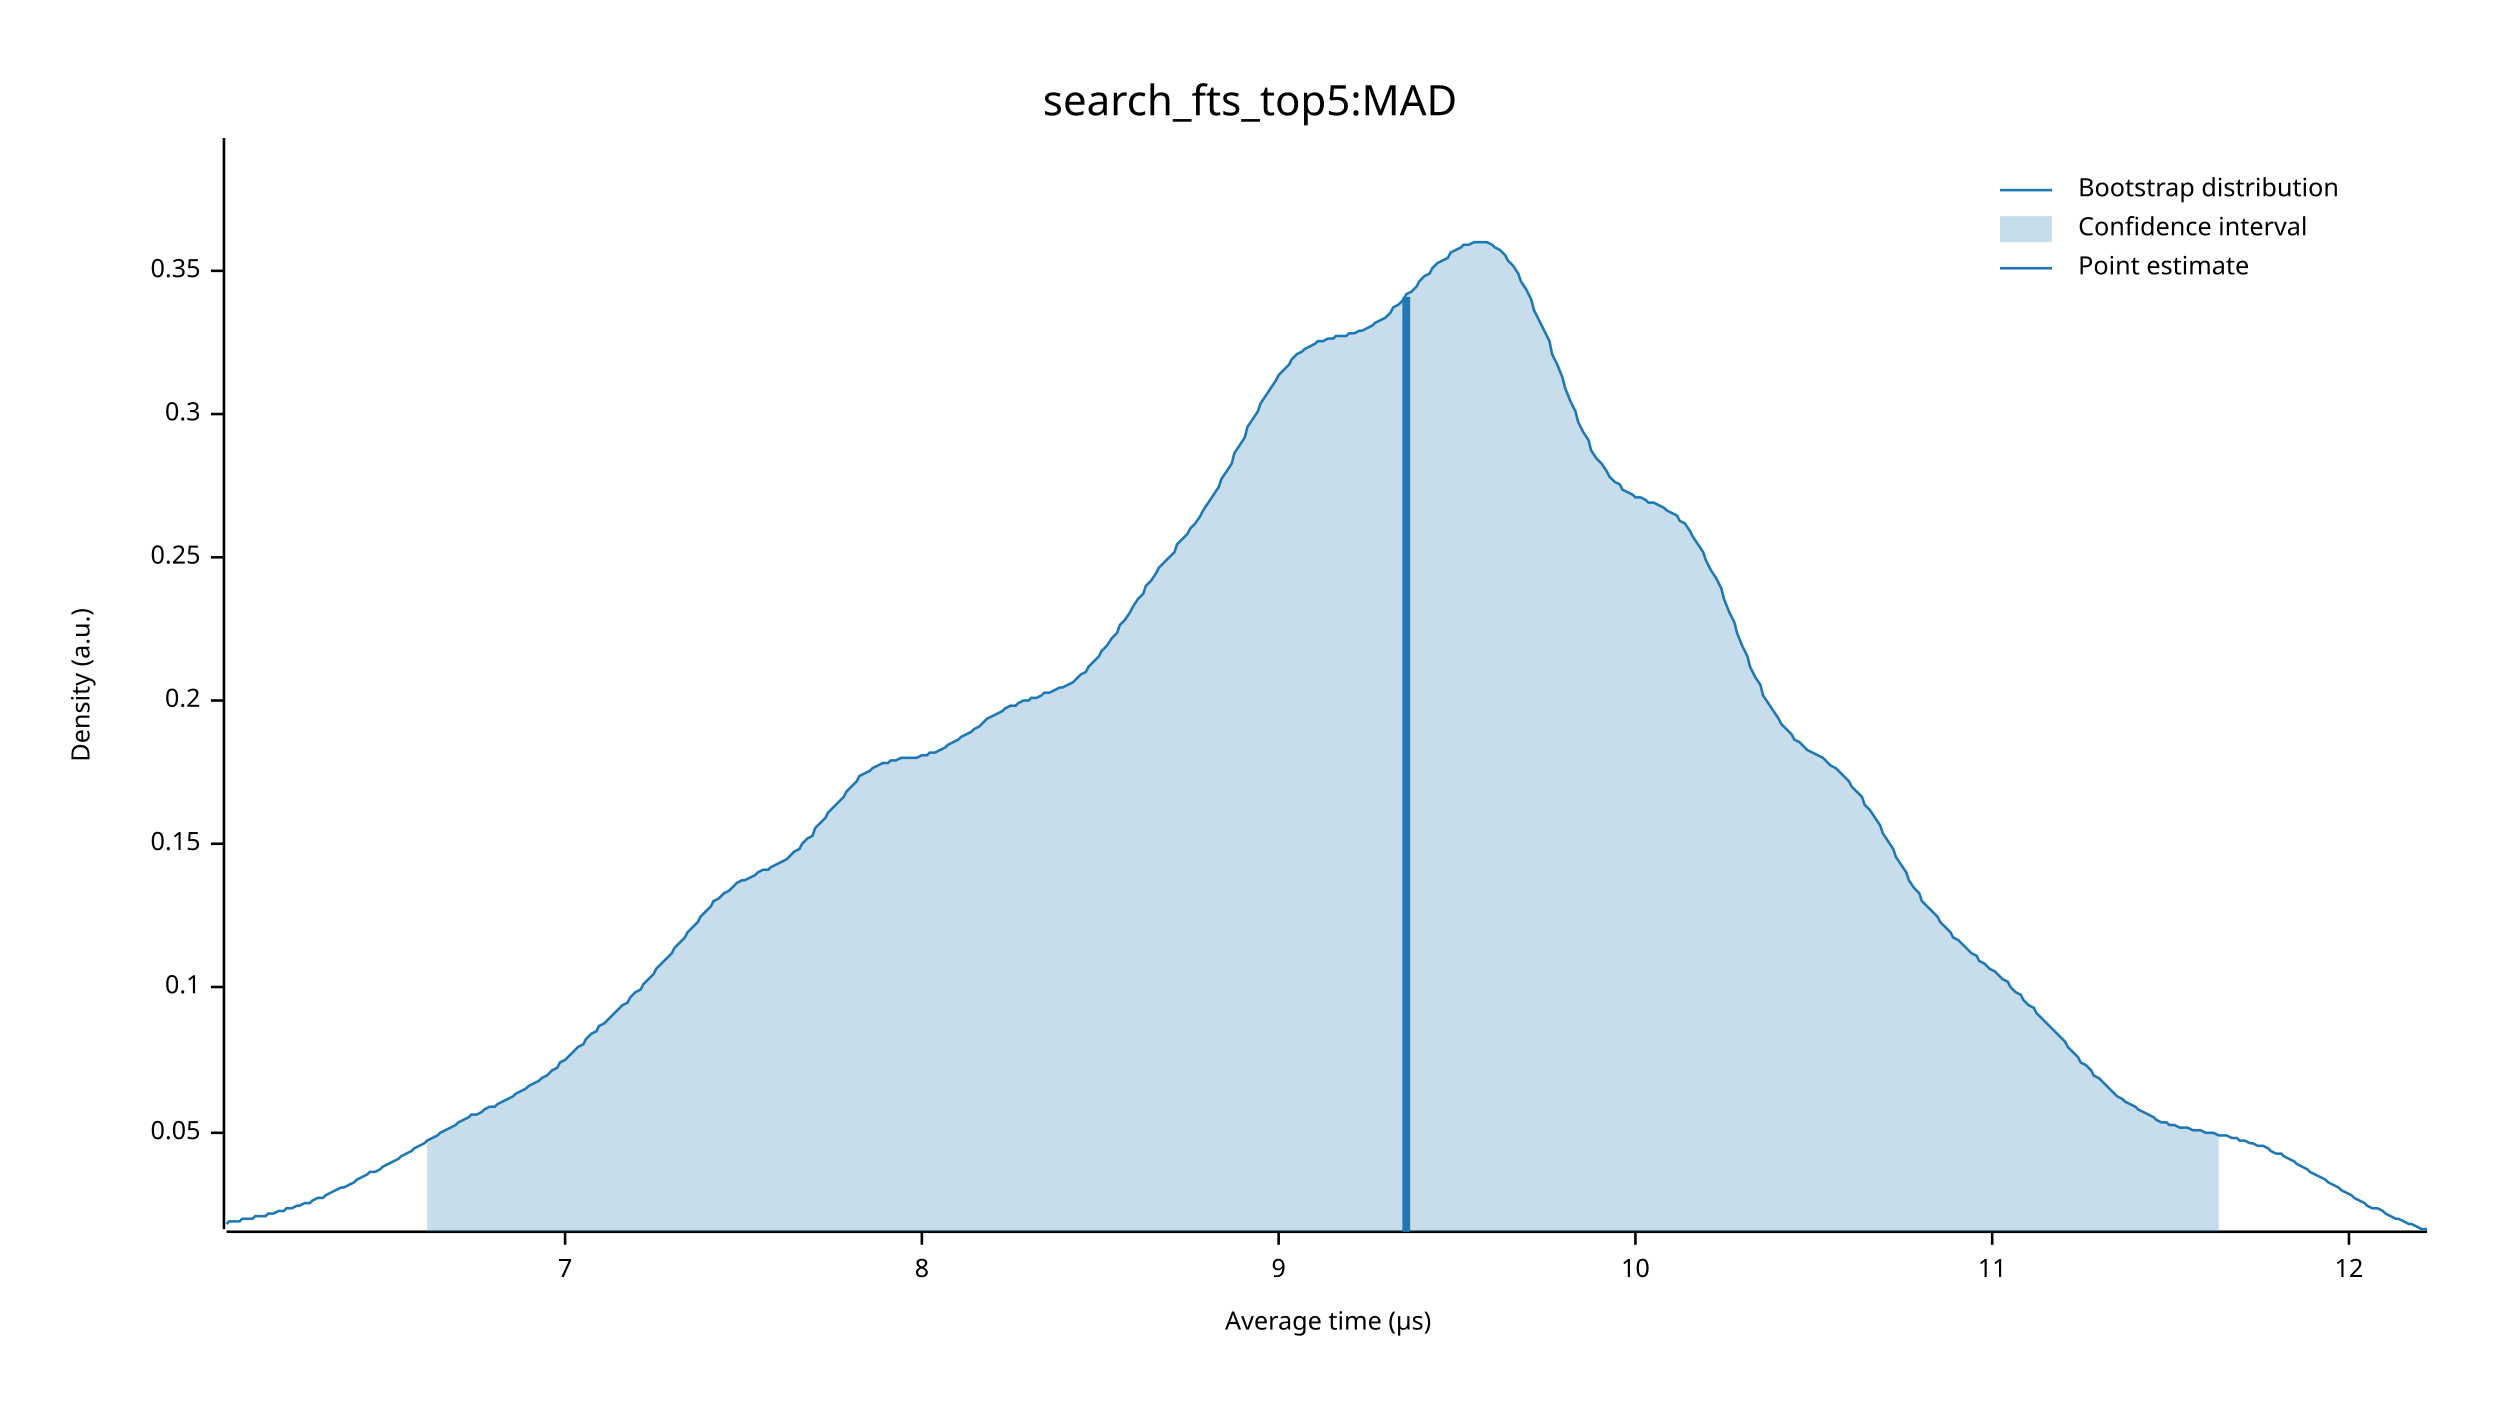
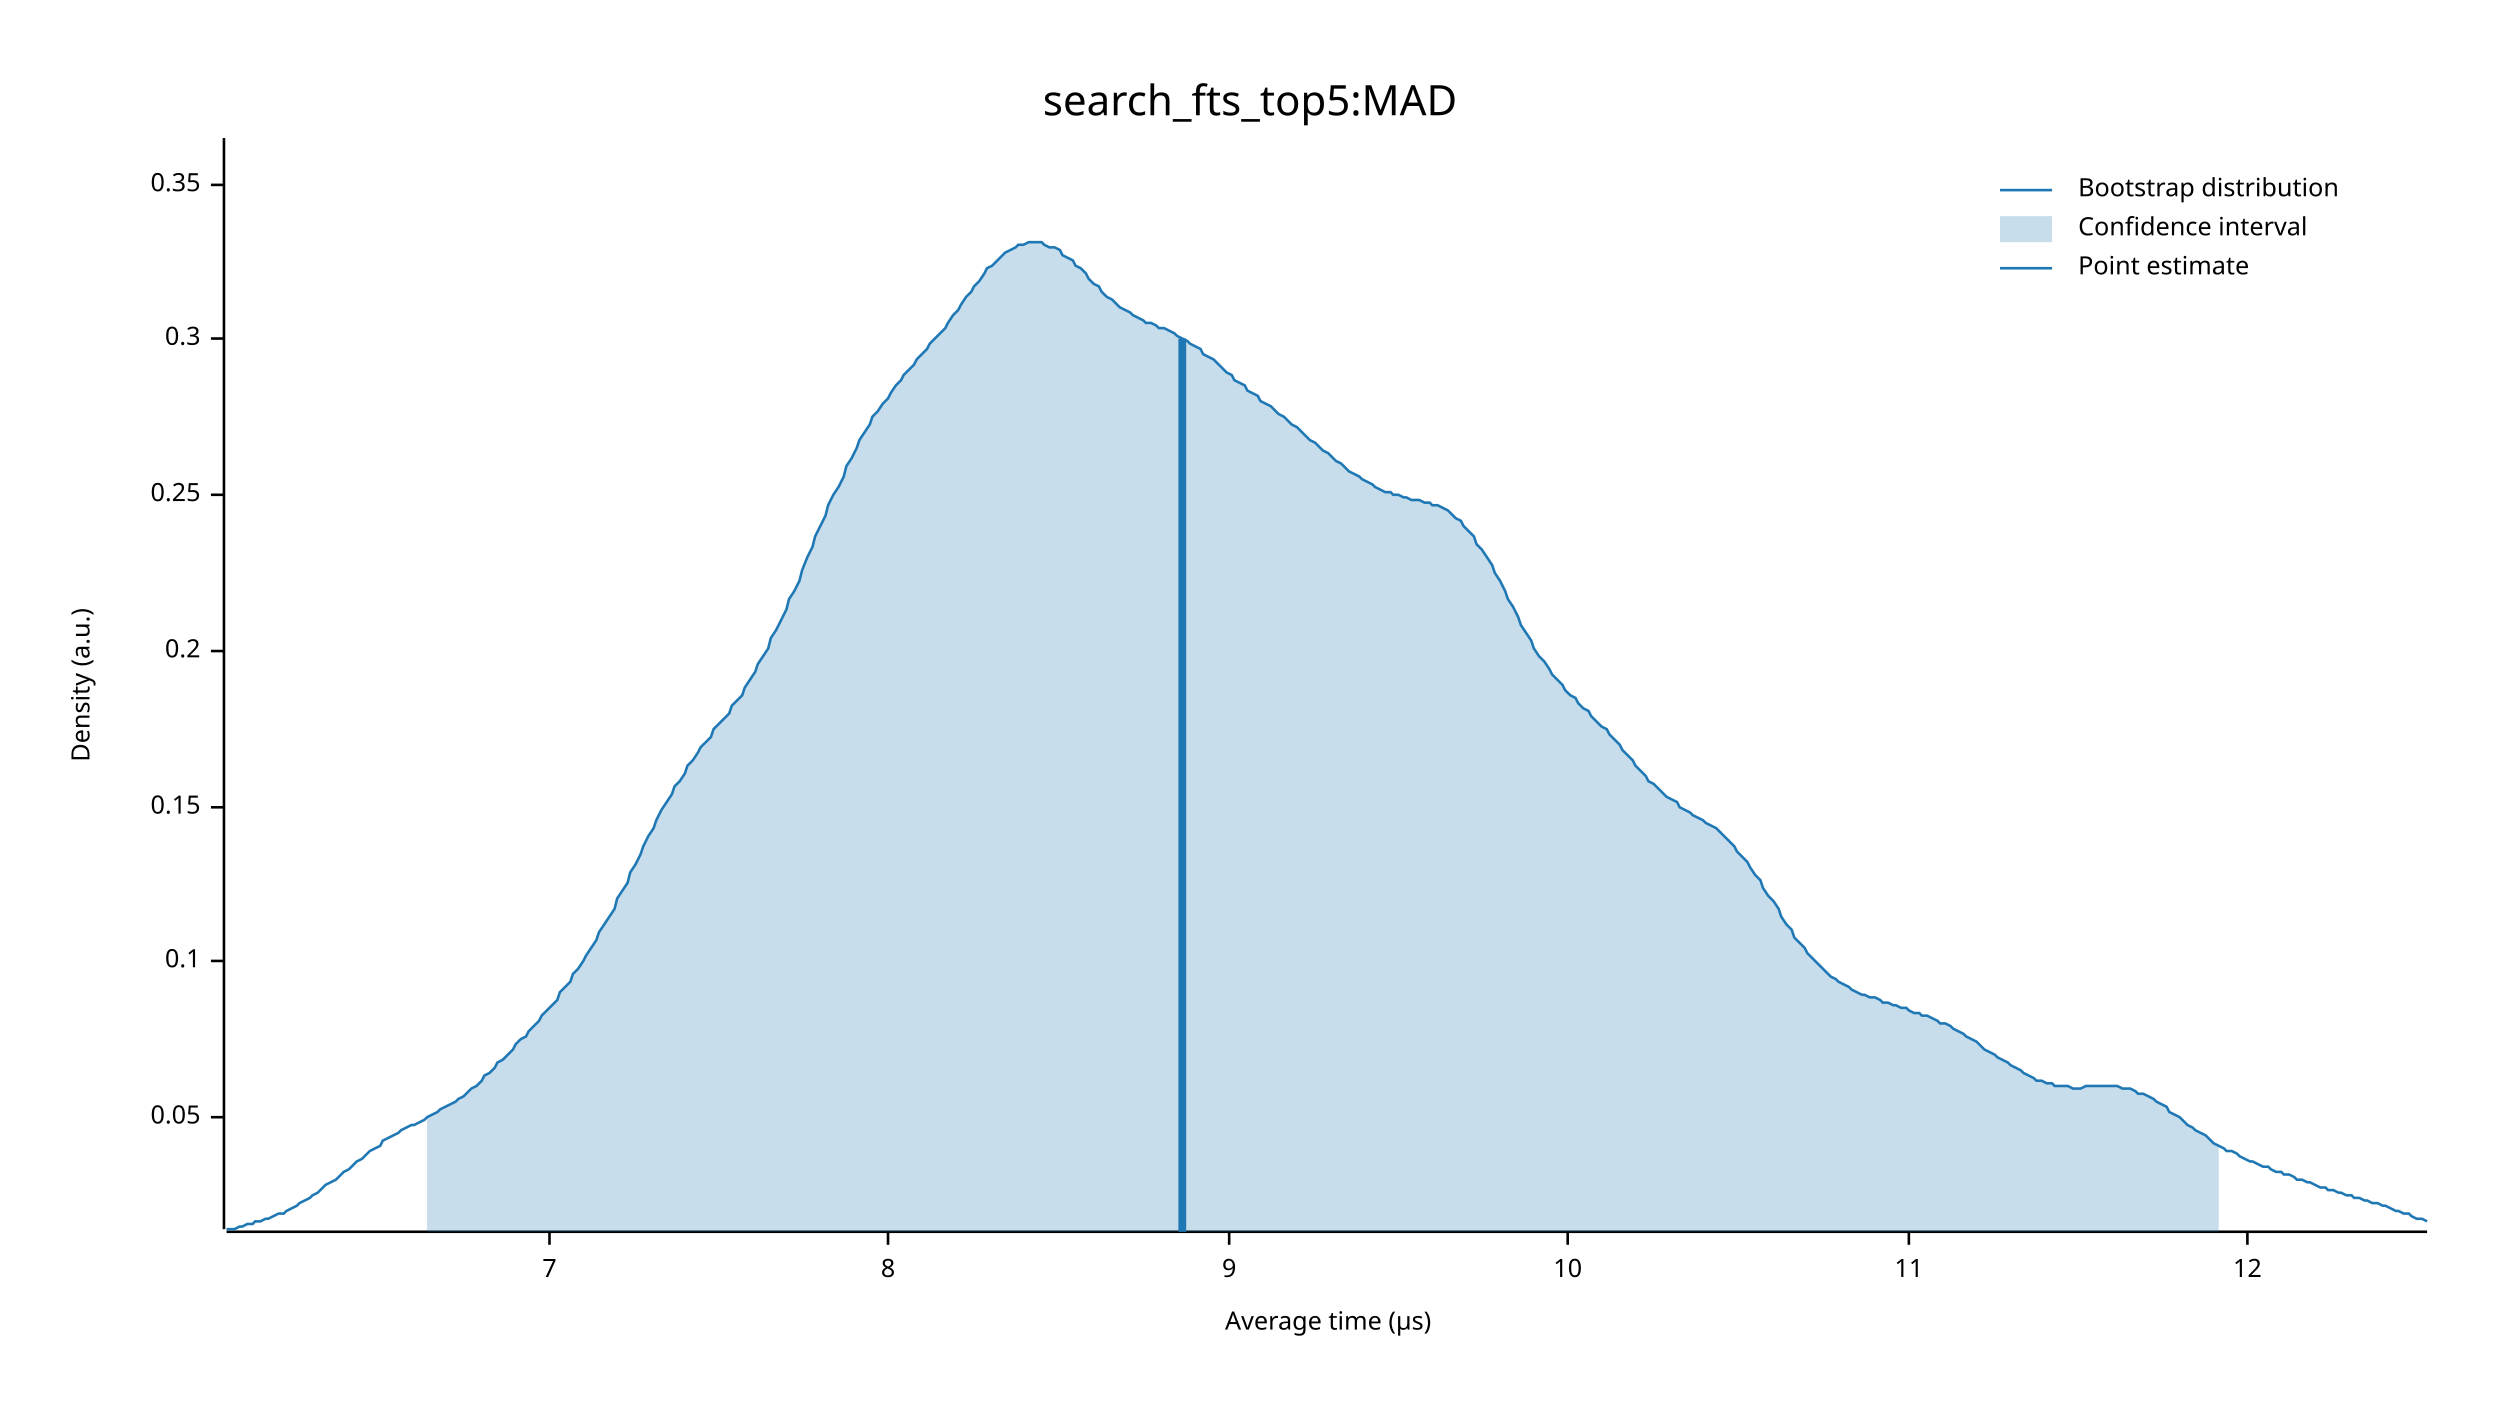
<svg xmlns="http://www.w3.org/2000/svg" width="960" height="540" viewBox="0 0 960 540">
  <text x="480" y="32" dy="0.76em" text-anchor="middle" font-family="sans-serif" font-size="16.129" opacity="1" fill="#000000">
search_fts_top5:MAD
</text>
  <text x="27" y="263" dy="0.76em" text-anchor="middle" font-family="sans-serif" font-size="9.677" opacity="1" fill="#000000" transform="rotate(270, 27, 263)">
Density (a.u.)
</text>
  <text x="510" y="513" dy="-0.5ex" text-anchor="middle" font-family="sans-serif" font-size="9.677" opacity="1" fill="#000000">
Average time (µs)
</text>
  <polyline fill="none" opacity="1" stroke="#000000" stroke-width="1" points="86,53 86,472 " />
-   <text x="77" y="435" dy="0.5ex" text-anchor="end" font-family="sans-serif" font-size="9.677" opacity="1" fill="#000000">
+   <text x="77" y="429" dy="0.5ex" text-anchor="end" font-family="sans-serif" font-size="9.677" opacity="1" fill="#000000">
0.05
</text>
-   <polyline fill="none" opacity="1" stroke="#000000" stroke-width="1" points="81,435 86,435 " />
-   <text x="77" y="379" dy="0.5ex" text-anchor="end" font-family="sans-serif" font-size="9.677" opacity="1" fill="#000000">
+   <polyline fill="none" opacity="1" stroke="#000000" stroke-width="1" points="81,429 86,429 " />
+   <text x="77" y="369" dy="0.5ex" text-anchor="end" font-family="sans-serif" font-size="9.677" opacity="1" fill="#000000">
0.1
</text>
-   <polyline fill="none" opacity="1" stroke="#000000" stroke-width="1" points="81,379 86,379 " />
-   <text x="77" y="324" dy="0.5ex" text-anchor="end" font-family="sans-serif" font-size="9.677" opacity="1" fill="#000000">
+   <polyline fill="none" opacity="1" stroke="#000000" stroke-width="1" points="81,369 86,369 " />
+   <text x="77" y="310" dy="0.5ex" text-anchor="end" font-family="sans-serif" font-size="9.677" opacity="1" fill="#000000">
0.15
</text>
-   <polyline fill="none" opacity="1" stroke="#000000" stroke-width="1" points="81,324 86,324 " />
-   <text x="77" y="269" dy="0.5ex" text-anchor="end" font-family="sans-serif" font-size="9.677" opacity="1" fill="#000000">
+   <polyline fill="none" opacity="1" stroke="#000000" stroke-width="1" points="81,310 86,310 " />
+   <text x="77" y="250" dy="0.5ex" text-anchor="end" font-family="sans-serif" font-size="9.677" opacity="1" fill="#000000">
0.2
</text>
-   <polyline fill="none" opacity="1" stroke="#000000" stroke-width="1" points="81,269 86,269 " />
-   <text x="77" y="214" dy="0.5ex" text-anchor="end" font-family="sans-serif" font-size="9.677" opacity="1" fill="#000000">
+   <polyline fill="none" opacity="1" stroke="#000000" stroke-width="1" points="81,250 86,250 " />
+   <text x="77" y="190" dy="0.5ex" text-anchor="end" font-family="sans-serif" font-size="9.677" opacity="1" fill="#000000">
0.25
</text>
-   <polyline fill="none" opacity="1" stroke="#000000" stroke-width="1" points="81,214 86,214 " />
-   <text x="77" y="159" dy="0.5ex" text-anchor="end" font-family="sans-serif" font-size="9.677" opacity="1" fill="#000000">
+   <polyline fill="none" opacity="1" stroke="#000000" stroke-width="1" points="81,190 86,190 " />
+   <text x="77" y="130" dy="0.5ex" text-anchor="end" font-family="sans-serif" font-size="9.677" opacity="1" fill="#000000">
0.3
</text>
-   <polyline fill="none" opacity="1" stroke="#000000" stroke-width="1" points="81,159 86,159 " />
-   <text x="77" y="104" dy="0.5ex" text-anchor="end" font-family="sans-serif" font-size="9.677" opacity="1" fill="#000000">
+   <polyline fill="none" opacity="1" stroke="#000000" stroke-width="1" points="81,130 86,130 " />
+   <text x="77" y="71" dy="0.5ex" text-anchor="end" font-family="sans-serif" font-size="9.677" opacity="1" fill="#000000">
0.35
</text>
-   <polyline fill="none" opacity="1" stroke="#000000" stroke-width="1" points="81,104 86,104 " />
+   <polyline fill="none" opacity="1" stroke="#000000" stroke-width="1" points="81,71 86,71 " />
  <polyline fill="none" opacity="1" stroke="#000000" stroke-width="1" points="87,473 932,473 " />
-   <text x="217" y="483" dy="0.76em" text-anchor="middle" font-family="sans-serif" font-size="9.677" opacity="1" fill="#000000">
+   <text x="211" y="483" dy="0.76em" text-anchor="middle" font-family="sans-serif" font-size="9.677" opacity="1" fill="#000000">
7
</text>
-   <polyline fill="none" opacity="1" stroke="#000000" stroke-width="1" points="217,473 217,478 " />
-   <text x="354" y="483" dy="0.76em" text-anchor="middle" font-family="sans-serif" font-size="9.677" opacity="1" fill="#000000">
+   <polyline fill="none" opacity="1" stroke="#000000" stroke-width="1" points="211,473 211,478 " />
+   <text x="341" y="483" dy="0.76em" text-anchor="middle" font-family="sans-serif" font-size="9.677" opacity="1" fill="#000000">
8
</text>
-   <polyline fill="none" opacity="1" stroke="#000000" stroke-width="1" points="354,473 354,478 " />
-   <text x="491" y="483" dy="0.76em" text-anchor="middle" font-family="sans-serif" font-size="9.677" opacity="1" fill="#000000">
+   <polyline fill="none" opacity="1" stroke="#000000" stroke-width="1" points="341,473 341,478 " />
+   <text x="472" y="483" dy="0.76em" text-anchor="middle" font-family="sans-serif" font-size="9.677" opacity="1" fill="#000000">
9
</text>
-   <polyline fill="none" opacity="1" stroke="#000000" stroke-width="1" points="491,473 491,478 " />
-   <text x="628" y="483" dy="0.76em" text-anchor="middle" font-family="sans-serif" font-size="9.677" opacity="1" fill="#000000">
+   <polyline fill="none" opacity="1" stroke="#000000" stroke-width="1" points="472,473 472,478 " />
+   <text x="602" y="483" dy="0.76em" text-anchor="middle" font-family="sans-serif" font-size="9.677" opacity="1" fill="#000000">
10
</text>
-   <polyline fill="none" opacity="1" stroke="#000000" stroke-width="1" points="628,473 628,478 " />
-   <text x="765" y="483" dy="0.76em" text-anchor="middle" font-family="sans-serif" font-size="9.677" opacity="1" fill="#000000">
+   <polyline fill="none" opacity="1" stroke="#000000" stroke-width="1" points="602,473 602,478 " />
+   <text x="733" y="483" dy="0.76em" text-anchor="middle" font-family="sans-serif" font-size="9.677" opacity="1" fill="#000000">
11
</text>
-   <polyline fill="none" opacity="1" stroke="#000000" stroke-width="1" points="765,473 765,478 " />
-   <text x="902" y="483" dy="0.76em" text-anchor="middle" font-family="sans-serif" font-size="9.677" opacity="1" fill="#000000">
+   <polyline fill="none" opacity="1" stroke="#000000" stroke-width="1" points="733,473 733,478 " />
+   <text x="863" y="483" dy="0.76em" text-anchor="middle" font-family="sans-serif" font-size="9.677" opacity="1" fill="#000000">
12
</text>
-   <polyline fill="none" opacity="1" stroke="#000000" stroke-width="1" points="902,473 902,478 " />
-   <polyline fill="none" opacity="1" stroke="#1F78B4" stroke-width="1" points="87,470 88,469 90,469 92,469 93,468 95,468 97,468 98,467 100,467 102,467 103,466 105,466 107,465 109,465 110,464 112,464 114,463 115,463 117,462 119,462 120,461 122,460 124,460 125,459 127,458 129,457 131,456 132,456 134,455 136,454 137,453 139,452 141,451 142,450 144,450 146,449 147,448 149,447 151,446 153,445 154,444 156,443 158,442 159,441 161,440 163,439 164,438 166,437 168,436 169,435 171,434 173,433 175,432 176,431 178,430 180,429 181,428 183,428 185,427 186,426 188,425 190,425 191,424 193,423 195,422 197,421 198,420 200,419 202,418 203,417 205,416 207,415 208,414 210,413 212,411 214,410 215,408 217,407 219,405 220,404 222,402 224,401 225,399 227,397 229,396 230,394 232,393 234,391 236,389 237,388 239,386 241,385 242,383 244,381 246,380 247,378 249,376 251,374 252,372 254,370 256,368 258,366 259,364 261,362 263,360 264,358 266,356 268,354 269,352 271,350 273,348 274,346 276,345 278,343 280,342 281,341 283,339 285,338 286,338 288,337 290,336 291,335 293,334 295,334 296,333 298,332 300,331 302,330 303,329 305,327 307,326 308,324 310,322 312,321 313,318 315,316 317,314 318,312 320,310 322,308 324,306 325,304 327,302 329,300 330,298 332,297 334,296 335,295 337,294 339,293 341,293 342,292 344,292 346,291 347,291 349,291 351,291 352,291 354,290 356,290 357,289 359,289 361,288 363,287 364,286 366,285 368,284 369,283 371,282 373,281 374,280 376,279 378,277 379,276 381,275 383,274 385,273 386,272 388,271 390,271 391,270 393,269 395,269 396,268 398,268 400,267 401,266 403,266 405,265 407,264 408,264 410,263 412,262 413,261 415,259 417,258 418,256 420,254 422,252 423,250 425,248 427,245 429,243 430,240 432,238 434,235 435,233 437,230 439,228 440,225 442,223 444,220 445,218 447,216 449,214 451,212 452,209 454,207 456,205 457,203 459,201 461,198 462,196 464,193 466,190 468,187 469,184 471,181 473,178 474,174 476,171 478,168 479,164 481,161 483,158 484,155 486,152 488,149 490,146 491,144 493,142 495,140 496,138 498,136 500,135 501,134 503,133 505,132 506,131 508,131 510,130 512,130 513,129 515,129 517,129 518,128 520,128 522,127 523,127 525,126 527,125 528,124 530,123 532,122 534,120 535,118 537,117 539,115 540,113 542,112 544,110 545,108 547,106 549,105 550,103 552,101 554,100 556,99 557,97 559,96 561,95 562,94 564,94 566,93 567,93 569,93 571,93 573,94 574,95 576,96 578,98 579,100 581,102 583,105 584,108 586,111 588,115 589,119 591,123 593,127 595,131 596,136 598,140 600,145 601,149 603,154 605,158 606,162 608,166 610,169 611,173 613,176 615,178 617,181 618,183 620,185 622,186 623,188 625,189 627,190 628,191 630,191 632,192 633,193 635,193 637,194 639,195 640,196 642,197 644,198 645,200 647,201 649,204 650,206 652,209 654,212 655,215 657,219 659,222 661,226 662,230 664,235 666,239 667,243 669,248 671,252 672,256 674,260 676,263 677,267 679,270 681,273 683,276 684,278 686,280 688,282 689,284 691,285 693,287 694,288 696,289 698,290 700,291 701,292 703,294 705,295 706,296 708,298 710,300 711,302 713,304 715,306 716,309 718,311 720,314 722,317 723,320 725,323 727,326 728,329 730,332 732,335 733,338 735,341 737,343 738,346 740,348 742,350 744,352 745,354 747,356 749,358 750,360 752,361 754,363 755,364 757,366 759,367 760,369 762,370 764,372 766,373 767,374 769,376 771,377 772,379 774,381 776,382 777,384 779,386 781,387 782,389 784,391 786,393 788,395 789,396 791,398 793,400 794,402 796,404 798,406 799,408 801,409 803,411 804,413 806,414 808,416 810,418 811,419 813,421 815,422 816,423 818,424 820,425 821,426 823,427 825,428 827,429 828,430 830,431 832,431 833,432 835,432 837,433 838,433 840,433 842,434 843,434 845,434 847,435 849,435 850,435 852,436 854,436 855,436 857,437 859,437 860,438 862,438 864,439 865,439 867,440 869,440 871,441 872,442 874,443 876,443 877,444 879,445 881,446 882,447 884,448 886,449 887,450 889,451 891,452 893,453 894,454 896,455 898,456 899,457 901,458 903,459 904,460 906,461 908,462 909,463 911,464 913,464 915,465 916,466 918,467 920,468 921,468 923,469 925,470 926,470 928,471 930,472 932,472 " />
-   <polygon opacity="0.25" fill="#1F78B4" points="164,438 166,437 168,436 169,435 171,434 173,433 175,432 176,431 178,430 180,429 181,428 183,428 185,427 186,426 188,425 190,425 191,424 193,423 195,422 197,421 198,420 200,419 202,418 203,417 205,416 207,415 208,414 210,413 212,411 214,410 215,408 217,407 219,405 220,404 222,402 224,401 225,399 227,397 229,396 230,394 232,393 234,391 236,389 237,388 239,386 241,385 242,383 244,381 246,380 247,378 249,376 251,374 252,372 254,370 256,368 258,366 259,364 261,362 263,360 264,358 266,356 268,354 269,352 271,350 273,348 274,346 276,345 278,343 280,342 281,341 283,339 285,338 286,338 288,337 290,336 291,335 293,334 295,334 296,333 298,332 300,331 302,330 303,329 305,327 307,326 308,324 310,322 312,321 313,318 315,316 317,314 318,312 320,310 322,308 324,306 325,304 327,302 329,300 330,298 332,297 334,296 335,295 337,294 339,293 341,293 342,292 344,292 346,291 347,291 349,291 351,291 352,291 354,290 356,290 357,289 359,289 361,288 363,287 364,286 366,285 368,284 369,283 371,282 373,281 374,280 376,279 378,277 379,276 381,275 383,274 385,273 386,272 388,271 390,271 391,270 393,269 395,269 396,268 398,268 400,267 401,266 403,266 405,265 407,264 408,264 410,263 412,262 413,261 415,259 417,258 418,256 420,254 422,252 423,250 425,248 427,245 429,243 430,240 432,238 434,235 435,233 437,230 439,228 440,225 442,223 444,220 445,218 447,216 449,214 451,212 452,209 454,207 456,205 457,203 459,201 461,198 462,196 464,193 466,190 468,187 469,184 471,181 473,178 474,174 476,171 478,168 479,164 481,161 483,158 484,155 486,152 488,149 490,146 491,144 493,142 495,140 496,138 498,136 500,135 501,134 503,133 505,132 506,131 508,131 510,130 512,130 513,129 515,129 517,129 518,128 520,128 522,127 523,127 525,126 527,125 528,124 530,123 532,122 534,120 535,118 537,117 539,115 540,113 542,112 544,110 545,108 547,106 549,105 550,103 552,101 554,100 556,99 557,97 559,96 561,95 562,94 564,94 566,93 567,93 569,93 571,93 573,94 574,95 576,96 578,98 579,100 581,102 583,105 584,108 586,111 588,115 589,119 591,123 593,127 595,131 596,136 598,140 600,145 601,149 603,154 605,158 606,162 608,166 610,169 611,173 613,176 615,178 617,181 618,183 620,185 622,186 623,188 625,189 627,190 628,191 630,191 632,192 633,193 635,193 637,194 639,195 640,196 642,197 644,198 645,200 647,201 649,204 650,206 652,209 654,212 655,215 657,219 659,222 661,226 662,230 664,235 666,239 667,243 669,248 671,252 672,256 674,260 676,263 677,267 679,270 681,273 683,276 684,278 686,280 688,282 689,284 691,285 693,287 694,288 696,289 698,290 700,291 701,292 703,294 705,295 706,296 708,298 710,300 711,302 713,304 715,306 716,309 718,311 720,314 722,317 723,320 725,323 727,326 728,329 730,332 732,335 733,338 735,341 737,343 738,346 740,348 742,350 744,352 745,354 747,356 749,358 750,360 752,361 754,363 755,364 757,366 759,367 760,369 762,370 764,372 766,373 767,374 769,376 771,377 772,379 774,381 776,382 777,384 779,386 781,387 782,389 784,391 786,393 788,395 789,396 791,398 793,400 794,402 796,404 798,406 799,408 801,409 803,411 804,413 806,414 808,416 810,418 811,419 813,421 815,422 816,423 818,424 820,425 821,426 823,427 825,428 827,429 828,430 830,431 832,431 833,432 835,432 837,433 838,433 840,433 842,434 843,434 845,434 847,435 849,435 850,435 852,436 852,473 164,473 " />
-   <polyline fill="none" opacity="1" stroke="#1F78B4" stroke-width="3" points="540,473 540,114 " />
+   <polyline fill="none" opacity="1" stroke="#000000" stroke-width="1" points="863,473 863,478 " />
+   <polyline fill="none" opacity="1" stroke="#1F78B4" stroke-width="1" points="87,472 88,472 90,472 92,471 93,471 95,470 97,470 98,469 100,469 102,468 103,468 105,467 107,466 109,466 110,465 112,464 114,463 115,462 117,461 119,460 120,459 122,458 124,456 125,455 127,454 129,453 131,451 132,450 134,449 136,447 137,446 139,445 141,443 142,442 144,441 146,440 147,438 149,437 151,436 153,435 154,434 156,433 158,432 159,432 161,431 163,430 164,429 166,428 168,427 169,426 171,425 173,424 175,423 176,422 178,421 180,419 181,418 183,417 185,415 186,413 188,412 190,410 191,408 193,407 195,405 197,403 198,401 200,399 202,398 203,396 205,394 207,392 208,390 210,388 212,386 214,384 215,381 217,379 219,377 220,374 222,372 224,369 225,367 227,364 229,361 230,358 232,355 234,352 236,349 237,345 239,342 241,339 242,335 244,332 246,328 247,325 249,321 251,318 252,315 254,311 256,308 258,305 259,302 261,300 263,297 264,294 266,292 268,289 269,287 271,285 273,283 274,280 276,278 278,276 280,274 281,271 283,269 285,267 286,264 288,261 290,258 291,255 293,252 295,249 296,245 298,242 300,238 302,234 303,230 305,227 307,223 308,219 310,214 312,210 313,206 315,202 317,198 318,194 320,190 322,187 324,183 325,179 327,176 329,172 330,169 332,166 334,163 335,160 337,158 339,155 341,153 342,151 344,148 346,146 347,144 349,142 351,140 352,138 354,136 356,134 357,132 359,130 361,128 363,126 364,124 366,121 368,119 369,117 371,114 373,112 374,110 376,108 378,105 379,103 381,102 383,100 385,98 386,97 388,96 390,95 391,94 393,94 395,93 396,93 398,93 400,93 401,94 403,95 405,95 407,96 408,98 410,99 412,100 413,102 415,103 417,105 418,107 420,109 422,110 423,112 425,114 427,115 429,117 430,118 432,119 434,120 435,121 437,122 439,123 440,124 442,124 444,125 445,126 447,126 449,127 451,128 452,129 454,130 456,131 457,132 459,133 461,134 462,136 464,137 466,138 468,140 469,141 471,143 473,144 474,146 476,147 478,148 479,150 481,151 483,152 484,154 486,155 488,156 490,158 491,159 493,160 495,162 496,163 498,164 500,166 501,167 503,169 505,170 506,171 508,173 510,174 512,176 513,177 515,178 517,180 518,181 520,182 522,183 523,184 525,185 527,186 528,187 530,188 532,189 534,189 535,190 537,190 539,191 540,191 542,192 544,192 545,192 547,193 549,193 550,194 552,194 554,195 556,196 557,197 559,199 561,200 562,202 564,204 566,206 567,209 569,211 571,214 573,217 574,220 576,223 578,227 579,230 581,233 583,237 584,240 586,243 588,246 589,249 591,252 593,254 595,257 596,259 598,261 600,263 601,265 603,267 605,268 606,270 608,272 610,273 611,275 613,277 615,279 617,280 618,282 620,284 622,286 623,288 625,290 627,292 628,294 630,296 632,298 633,300 635,301 637,303 639,305 640,306 642,307 644,308 645,310 647,311 649,312 650,313 652,314 654,315 655,316 657,317 659,318 661,320 662,321 664,323 666,325 667,327 669,329 671,331 672,333 674,336 676,338 677,341 679,344 681,346 683,349 684,352 686,355 688,357 689,360 691,362 693,364 694,366 696,368 698,370 700,372 701,373 703,375 705,376 706,377 708,378 710,379 711,380 713,381 715,382 716,382 718,383 720,383 722,384 723,385 725,385 727,386 728,386 730,387 732,387 733,388 735,389 737,389 738,390 740,390 742,391 744,392 745,393 747,393 749,394 750,395 752,396 754,397 755,398 757,399 759,400 760,401 762,403 764,404 766,405 767,406 769,407 771,408 772,409 774,410 776,411 777,412 779,413 781,414 782,415 784,415 786,416 788,416 789,417 791,417 793,417 794,417 796,418 798,418 799,418 801,417 803,417 804,417 806,417 808,417 810,417 811,417 813,417 815,418 816,418 818,418 820,419 821,420 823,420 825,421 827,422 828,423 830,424 832,425 833,427 835,428 837,429 838,430 840,432 842,433 843,434 845,435 847,436 849,438 850,439 852,440 854,441 855,442 857,442 859,443 860,444 862,445 864,446 865,446 867,447 869,448 871,448 872,449 874,450 876,450 877,451 879,451 881,452 882,453 884,453 886,454 887,454 889,455 891,456 893,456 894,457 896,457 898,458 899,458 901,459 903,459 904,460 906,460 908,461 909,461 911,462 913,462 915,463 916,463 918,464 920,465 921,465 923,466 925,466 926,467 928,468 930,468 932,469 " />
+   <polygon opacity="0.25" fill="#1F78B4" points="164,429 166,428 168,427 169,426 171,425 173,424 175,423 176,422 178,421 180,419 181,418 183,417 185,415 186,413 188,412 190,410 191,408 193,407 195,405 197,403 198,401 200,399 202,398 203,396 205,394 207,392 208,390 210,388 212,386 214,384 215,381 217,379 219,377 220,374 222,372 224,369 225,367 227,364 229,361 230,358 232,355 234,352 236,349 237,345 239,342 241,339 242,335 244,332 246,328 247,325 249,321 251,318 252,315 254,311 256,308 258,305 259,302 261,300 263,297 264,294 266,292 268,289 269,287 271,285 273,283 274,280 276,278 278,276 280,274 281,271 283,269 285,267 286,264 288,261 290,258 291,255 293,252 295,249 296,245 298,242 300,238 302,234 303,230 305,227 307,223 308,219 310,214 312,210 313,206 315,202 317,198 318,194 320,190 322,187 324,183 325,179 327,176 329,172 330,169 332,166 334,163 335,160 337,158 339,155 341,153 342,151 344,148 346,146 347,144 349,142 351,140 352,138 354,136 356,134 357,132 359,130 361,128 363,126 364,124 366,121 368,119 369,117 371,114 373,112 374,110 376,108 378,105 379,103 381,102 383,100 385,98 386,97 388,96 390,95 391,94 393,94 395,93 396,93 398,93 400,93 401,94 403,95 405,95 407,96 408,98 410,99 412,100 413,102 415,103 417,105 418,107 420,109 422,110 423,112 425,114 427,115 429,117 430,118 432,119 434,120 435,121 437,122 439,123 440,124 442,124 444,125 445,126 447,126 449,127 451,128 452,129 454,130 456,131 457,132 459,133 461,134 462,136 464,137 466,138 468,140 469,141 471,143 473,144 474,146 476,147 478,148 479,150 481,151 483,152 484,154 486,155 488,156 490,158 491,159 493,160 495,162 496,163 498,164 500,166 501,167 503,169 505,170 506,171 508,173 510,174 512,176 513,177 515,178 517,180 518,181 520,182 522,183 523,184 525,185 527,186 528,187 530,188 532,189 534,189 535,190 537,190 539,191 540,191 542,192 544,192 545,192 547,193 549,193 550,194 552,194 554,195 556,196 557,197 559,199 561,200 562,202 564,204 566,206 567,209 569,211 571,214 573,217 574,220 576,223 578,227 579,230 581,233 583,237 584,240 586,243 588,246 589,249 591,252 593,254 595,257 596,259 598,261 600,263 601,265 603,267 605,268 606,270 608,272 610,273 611,275 613,277 615,279 617,280 618,282 620,284 622,286 623,288 625,290 627,292 628,294 630,296 632,298 633,300 635,301 637,303 639,305 640,306 642,307 644,308 645,310 647,311 649,312 650,313 652,314 654,315 655,316 657,317 659,318 661,320 662,321 664,323 666,325 667,327 669,329 671,331 672,333 674,336 676,338 677,341 679,344 681,346 683,349 684,352 686,355 688,357 689,360 691,362 693,364 694,366 696,368 698,370 700,372 701,373 703,375 705,376 706,377 708,378 710,379 711,380 713,381 715,382 716,382 718,383 720,383 722,384 723,385 725,385 727,386 728,386 730,387 732,387 733,388 735,389 737,389 738,390 740,390 742,391 744,392 745,393 747,393 749,394 750,395 752,396 754,397 755,398 757,399 759,400 760,401 762,403 764,404 766,405 767,406 769,407 771,408 772,409 774,410 776,411 777,412 779,413 781,414 782,415 784,415 786,416 788,416 789,417 791,417 793,417 794,417 796,418 798,418 799,418 801,417 803,417 804,417 806,417 808,417 810,417 811,417 813,417 815,418 816,418 818,418 820,419 821,420 823,420 825,421 827,422 828,423 830,424 832,425 833,427 835,428 837,429 838,430 840,432 842,433 843,434 845,435 847,436 849,438 850,439 852,440 852,473 164,473 " />
+   <polyline fill="none" opacity="1" stroke="#1F78B4" stroke-width="3" points="454,473 454,130 " />
  <text x="798" y="68" dy="0.76em" text-anchor="start" font-family="sans-serif" font-size="9.677" opacity="1" fill="#000000">
Bootstrap distribution
</text>
  <text x="798" y="83" dy="0.76em" text-anchor="start" font-family="sans-serif" font-size="9.677" opacity="1" fill="#000000">
Confidence interval
</text>
  <text x="798" y="98" dy="0.76em" text-anchor="start" font-family="sans-serif" font-size="9.677" opacity="1" fill="#000000">
Point estimate
</text>
  <polyline fill="none" opacity="1" stroke="#1F78B4" stroke-width="1" points="768,73 788,73 " />
  <rect x="768" y="83" width="20" height="10" opacity="0.25" fill="#1F78B4" stroke="none" />
  <polyline fill="none" opacity="1" stroke="#1F78B4" stroke-width="1" points="768,103 788,103 " />
</svg>
